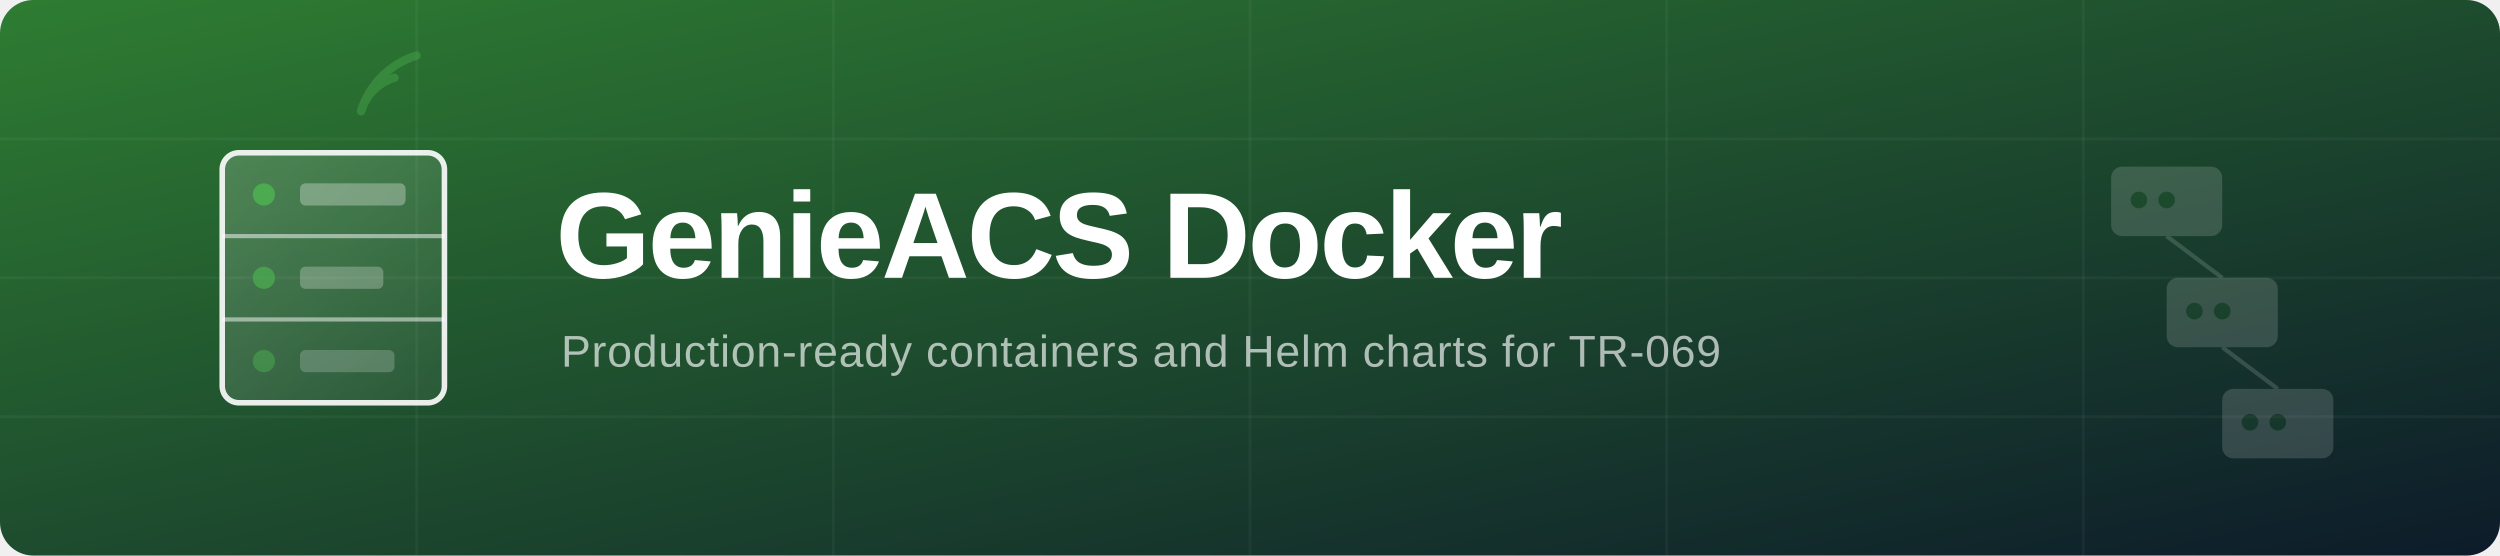
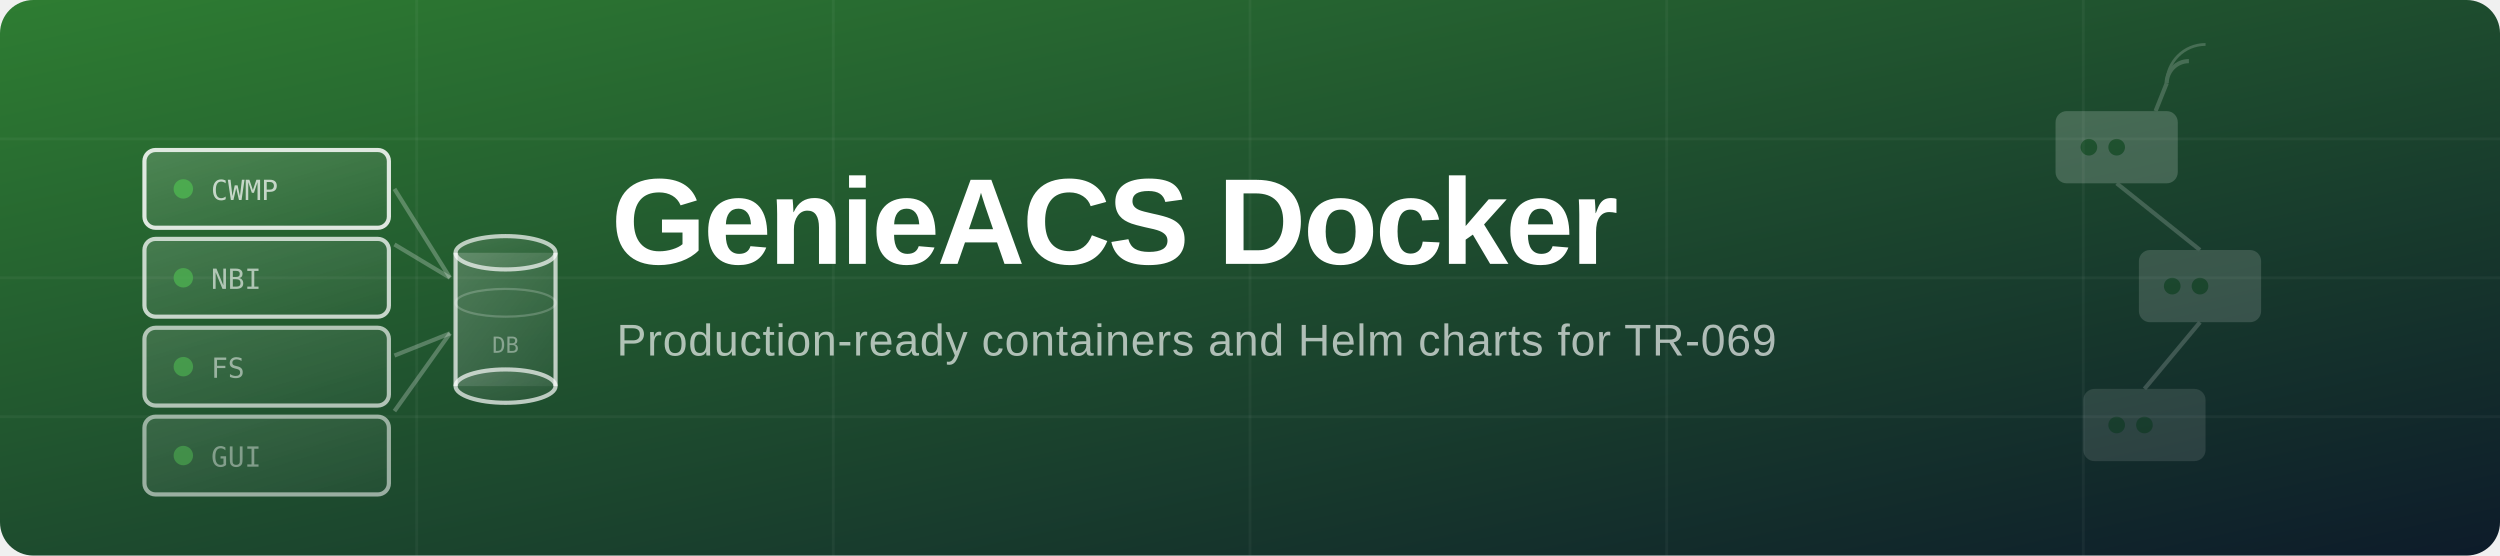
<svg xmlns="http://www.w3.org/2000/svg" viewBox="0 0 900 200" width="900" height="200">
  <defs>
    <linearGradient id="bg" x1="0%" y1="0%" x2="100%" y2="100%">
      <stop offset="0%" stop-color="#2E7D32" />
      <stop offset="100%" stop-color="#0D1B2A" />
    </linearGradient>
    <linearGradient id="glow" x1="0%" y1="0%" x2="100%" y2="100%">
      <stop offset="0%" stop-color="#ffffff" stop-opacity="0.2" />
      <stop offset="100%" stop-color="#ffffff" stop-opacity="0.05" />
    </linearGradient>
  </defs>
  <rect width="900" height="200" rx="12" fill="url(#bg)" />
  <g stroke="#ffffff" stroke-opacity="0.04" stroke-width="1">
    <line x1="0" y1="50" x2="900" y2="50" />
    <line x1="0" y1="100" x2="900" y2="100" />
    <line x1="0" y1="150" x2="900" y2="150" />
    <line x1="150" y1="0" x2="150" y2="200" />
    <line x1="300" y1="0" x2="300" y2="200" />
    <line x1="450" y1="0" x2="450" y2="200" />
    <line x1="600" y1="0" x2="600" y2="200" />
    <line x1="750" y1="0" x2="750" y2="200" />
  </g>
-   <g transform="translate(80, 55)">
-     <rect x="0" y="0" width="80" height="90" rx="6" fill="url(#glow)" stroke="#ffffff" stroke-width="2" opacity="0.9" />
-     <line x1="0" y1="30" x2="80" y2="30" stroke="#ffffff" stroke-width="1.5" opacity="0.5" />
-     <line x1="0" y1="60" x2="80" y2="60" stroke="#ffffff" stroke-width="1.5" opacity="0.5" />
-     <circle cx="15" cy="15" r="4" fill="#4CAF50" opacity="0.9" />
-     <circle cx="15" cy="45" r="4" fill="#4CAF50" opacity="0.7" />
-     <circle cx="15" cy="75" r="4" fill="#4CAF50" opacity="0.5" />
-     <rect x="28" y="11" width="38" height="8" rx="2" fill="#ffffff" opacity="0.3" />
-     <rect x="28" y="41" width="30" height="8" rx="2" fill="#ffffff" opacity="0.25" />
-     <rect x="28" y="71" width="34" height="8" rx="2" fill="#ffffff" opacity="0.2" />
+   <g transform="translate(52, 30)">
+     <line x1="90" y1="38" x2="110" y2="70" stroke="#ffffff" stroke-width="1.5" opacity="0.25" />
+     <line x1="90" y1="58" x2="110" y2="70" stroke="#ffffff" stroke-width="1.5" opacity="0.25" />
+     <line x1="90" y1="98" x2="110" y2="90" stroke="#ffffff" stroke-width="1.5" opacity="0.25" />
+     <line x1="90" y1="118" x2="110" y2="90" stroke="#ffffff" stroke-width="1.5" opacity="0.25" />
+     <rect x="0" y="24" width="88" height="28" rx="4" fill="url(#glow)" stroke="#ffffff" stroke-width="1.5" opacity="0.85" />
+     <circle cx="14" cy="38" r="3.5" fill="#4CAF50" opacity="0.9" />
+     <text x="24" y="42" font-family="monospace" font-size="10" fill="#ffffff" opacity="0.7">CWMP</text>
+     <rect x="0" y="56" width="88" height="28" rx="4" fill="url(#glow)" stroke="#ffffff" stroke-width="1.5" opacity="0.75" />
+     <circle cx="14" cy="70" r="3.5" fill="#4CAF50" opacity="0.8" />
+     <text x="24" y="74" font-family="monospace" font-size="10" fill="#ffffff" opacity="0.6">NBI</text>
+     <rect x="0" y="88" width="88" height="28" rx="4" fill="url(#glow)" stroke="#ffffff" stroke-width="1.5" opacity="0.65" />
+     <circle cx="14" cy="102" r="3.5" fill="#4CAF50" opacity="0.7" />
+     <text x="24" y="106" font-family="monospace" font-size="10" fill="#ffffff" opacity="0.5">FS</text>
+     <rect x="0" y="120" width="88" height="28" rx="4" fill="url(#glow)" stroke="#ffffff" stroke-width="1.5" opacity="0.55" />
+     <circle cx="14" cy="134" r="3.5" fill="#4CAF50" opacity="0.6" />
+     <text x="24" y="138" font-family="monospace" font-size="10" fill="#ffffff" opacity="0.4">GUI</text>
+     <g transform="translate(112, 55)">
+       <ellipse cx="18" cy="6" rx="18" ry="6" fill="url(#glow)" stroke="#ffffff" stroke-width="1.5" opacity="0.7" />
+       <rect x="0" y="6" width="36" height="48" fill="url(#glow)" stroke="none" />
+       <line x1="0" y1="6" x2="0" y2="54" stroke="#ffffff" stroke-width="1.5" opacity="0.7" />
+       <line x1="36" y1="6" x2="36" y2="54" stroke="#ffffff" stroke-width="1.5" opacity="0.7" />
+       <ellipse cx="18" cy="54" rx="18" ry="6" fill="url(#glow)" stroke="#ffffff" stroke-width="1.5" opacity="0.7" />
+       <ellipse cx="18" cy="24" rx="18" ry="5" fill="none" stroke="#ffffff" stroke-width="0.8" opacity="0.2" />
+       <text x="18" y="42" text-anchor="middle" font-family="monospace" font-size="8" fill="#ffffff" opacity="0.4">DB</text>
+     </g>
  </g>
-   <g transform="translate(130, 40)" opacity="0.4">
-     <path d="M0,0 A18,18 0 0,1 12,-12" fill="none" stroke="#4CAF50" stroke-width="3" stroke-linecap="round" />
-     <path d="M0,0 A30,30 0 0,1 20,-20" fill="none" stroke="#4CAF50" stroke-width="3" stroke-linecap="round" />
-   </g>
-   <text x="200" y="100" font-family="'Segoe UI', 'Helvetica Neue', Arial, sans-serif" font-size="44" font-weight="700" fill="#ffffff" letter-spacing="-1">
+   <text x="220" y="95" font-family="'Segoe UI', 'Helvetica Neue', Arial, sans-serif" font-size="44" font-weight="700" fill="#ffffff" letter-spacing="-1">
    GenieACS Docker
  </text>
-   <text x="202" y="132" font-family="'Segoe UI', 'Helvetica Neue', Arial, sans-serif" font-size="16" fill="#ffffff" opacity="0.65" letter-spacing="0.3">
+   <text x="222" y="128" font-family="'Segoe UI', 'Helvetica Neue', Arial, sans-serif" font-size="16" fill="#ffffff" opacity="0.65" letter-spacing="0.3">
    Production-ready containers and Helm charts for TR-069
  </text>
-   <g transform="translate(760, 60)" opacity="0.15">
-     <rect x="0" y="0" width="40" height="25" rx="4" fill="#ffffff" />
-     <circle cx="10" cy="12" r="3" fill="#2E7D32" />
-     <circle cx="20" cy="12" r="3" fill="#2E7D32" />
-     <rect x="20" y="40" width="40" height="25" rx="4" fill="#ffffff" />
-     <circle cx="30" cy="52" r="3" fill="#2E7D32" />
-     <circle cx="40" cy="52" r="3" fill="#2E7D32" />
-     <rect x="40" y="80" width="40" height="25" rx="4" fill="#ffffff" />
-     <circle cx="50" cy="92" r="3" fill="#2E7D32" />
-     <circle cx="60" cy="92" r="3" fill="#2E7D32" />
-     <line x1="20" y1="25" x2="40" y2="40" stroke="#ffffff" stroke-width="1.5" />
-     <line x1="40" y1="65" x2="60" y2="80" stroke="#ffffff" stroke-width="1.5" />
+   <g transform="translate(740, 40)" opacity="0.18">
+     <rect x="0" y="0" width="44" height="26" rx="4" fill="#ffffff" />
+     <circle cx="12" cy="13" r="3" fill="#2E7D32" />
+     <circle cx="22" cy="13" r="3" fill="#2E7D32" />
+     <line x1="36" y1="0" x2="40" y2="-10" stroke="#ffffff" stroke-width="1.5" />
+     <path d="M40,-10 A8,8 0 0,1 48,-18" fill="none" stroke="#ffffff" stroke-width="1.5" />
+     <path d="M40,-10 A14,14 0 0,1 54,-24" fill="none" stroke="#ffffff" stroke-width="1" />
+     <rect x="30" y="50" width="44" height="26" rx="4" fill="#ffffff" opacity="0.8" />
+     <circle cx="42" cy="63" r="3" fill="#2E7D32" />
+     <circle cx="52" cy="63" r="3" fill="#2E7D32" />
+     <rect x="10" y="100" width="44" height="26" rx="4" fill="#ffffff" opacity="0.6" />
+     <circle cx="22" cy="113" r="3" fill="#2E7D32" />
+     <circle cx="32" cy="113" r="3" fill="#2E7D32" />
+     <line x1="22" y1="26" x2="52" y2="50" stroke="#ffffff" stroke-width="1.5" />
+     <line x1="52" y1="76" x2="32" y2="100" stroke="#ffffff" stroke-width="1.5" />
  </g>
</svg>
